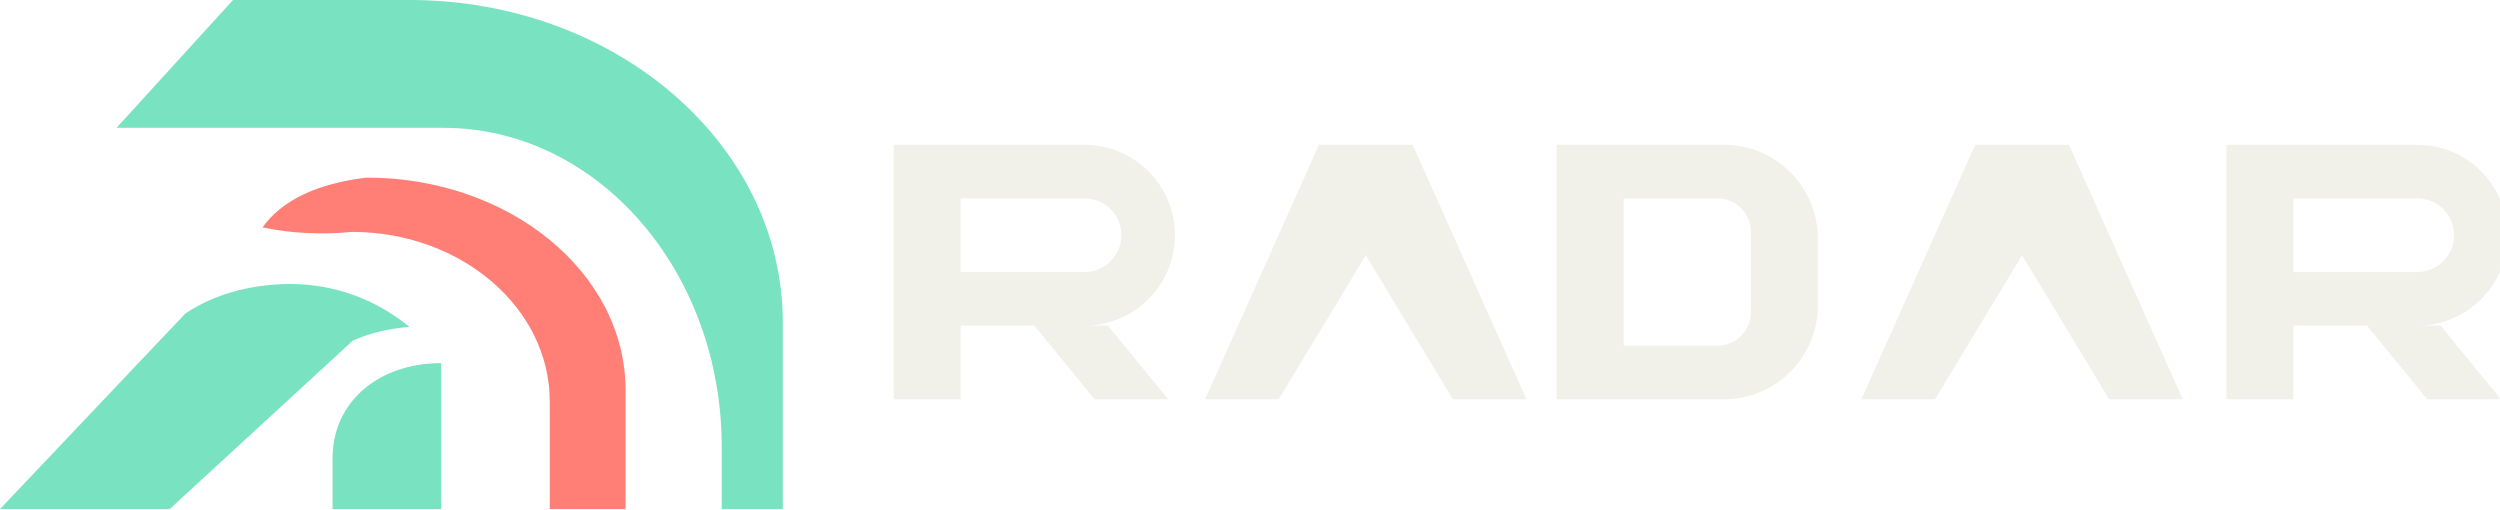
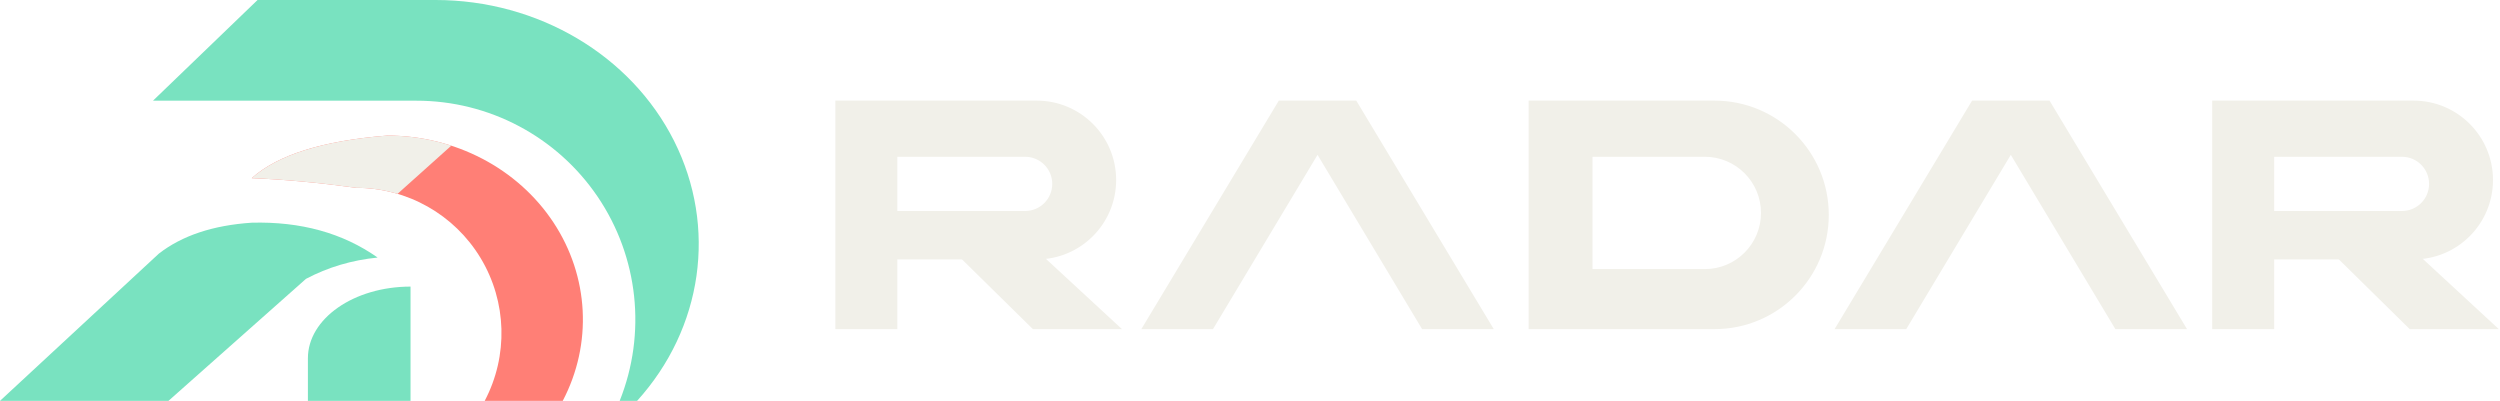
- <svg xmlns="http://www.w3.org/2000/svg" viewBox="0 0 2210 450">
-   <g>
-     <path fill="#79E2C0" d="M103 113L206 0 362 0A330 285 0 0 1 692 285L692 450 638 450 638 395A282 246 90 0 0 392 113Z" />
-     <path fill="#FF7F76" d="M232 201Q258 165 324 157A229 188 0 0 1 553 345L553 450 486 450 486 355A175 150 0 0 0 311 205Q270 209 232 201Z" />
-     <path fill="#79E2C0" d="M294 450L294 405C294 355 335 321 390 321L390 450Z" />
-     <path fill="#79E2C0" d="M0 450L150 450 312 301Q335 291 362 289 315 251 255 251 202 252 164 277Z" />
-   </g>
-   <g transform="translate(790 128) scale(2.96)">
-     <path fill="#F1F0E9" fill-rule="evenodd" d="M0 0H57A27 27 0 0 1 57 54H20V76H0ZM20 16H57A11 11 0 0 1 57 38H20ZM42 54H64L82 76H60Z M93 76L127 0H155L189 76H167L141 33 115 76Z M198 0H248A28 28 0 0 1 276 28V48A28 28 0 0 1 248 76H198ZM218 16H246A10 10 0 0 1 256 26V50A10 10 0 0 1 246 60H218Z M289 76L323 0H351L385 76H363L337 33 311 76Z M398 0H455A27 27 0 0 1 455 54H418V76H398ZM418 16H455A11 11 0 0 1 455 38H418ZM440 54H462L480 76H458Z" />
+ <svg xmlns="http://www.w3.org/2000/svg" viewBox="0 0 1291 207" width="1291" height="207">
+   <defs>
+     <clipPath id="radar-head">
+       <path d="M0 0 H317 L86 207 H0 Z" />
+     </clipPath>
+   </defs>
+   <path fill="#79E2C0" d="M133 0 L225 0 A136 126 0 0 1 329 207 L320 207 A113 113 0 0 0 215 52 L79 52 Z" />
+   <path fill="#FF7F76" d="M130 92 Q150 74 200 70 A101 95 0 0 1 290.6 207 L250.3 207 A75 75 0 0 0 184 97 Q155 93 130 92 Z" />
+   <path fill="#F1F0E9" clip-path="url(#radar-head)" d="M130 92 Q150 74 200 70 A101 95 0 0 1 290.6 207 L250.3 207 A75 75 0 0 0 184 97 Q155 93 130 92 Z" />
+   <path fill="#79E2C0" d="M159 207 L159 185 A53 37 0 0 1 212 148 L212 207 Z" />
+   <path fill="#79E2C0" d="M0 207 L87 207 L158 144 Q175 135 195 133 Q168 114 130 115 Q100 117 82 131 Z" />
+   <g transform="translate(431.38 51.96) scale(1.0)">
+     <path fill="#F1F0E9" fill-rule="evenodd" d="M0 0H104A41 41 0 0 1 104 82H32V118H0ZM32 29H98A14 14 0 0 1 98 57H32Z M158 118L229 0H269L340 118H303L249 28 195 118Z M358 0H454A59 59 0 0 1 454 118H358ZM391 29H449A29 29 0 0 1 449 87H391Z M516 118L587 0H627L698 118H661L607 28 553 118Z M711 0H815A41 41 0 0 1 815 82H743V118H711ZM743 29H809A14 14 0 0 1 809 57H743Z" />
+     <path fill="#F1F0E9" d="M40 57H82L148 118H102Z M751 57H793L859 118H813Z" />
  </g>
</svg>
